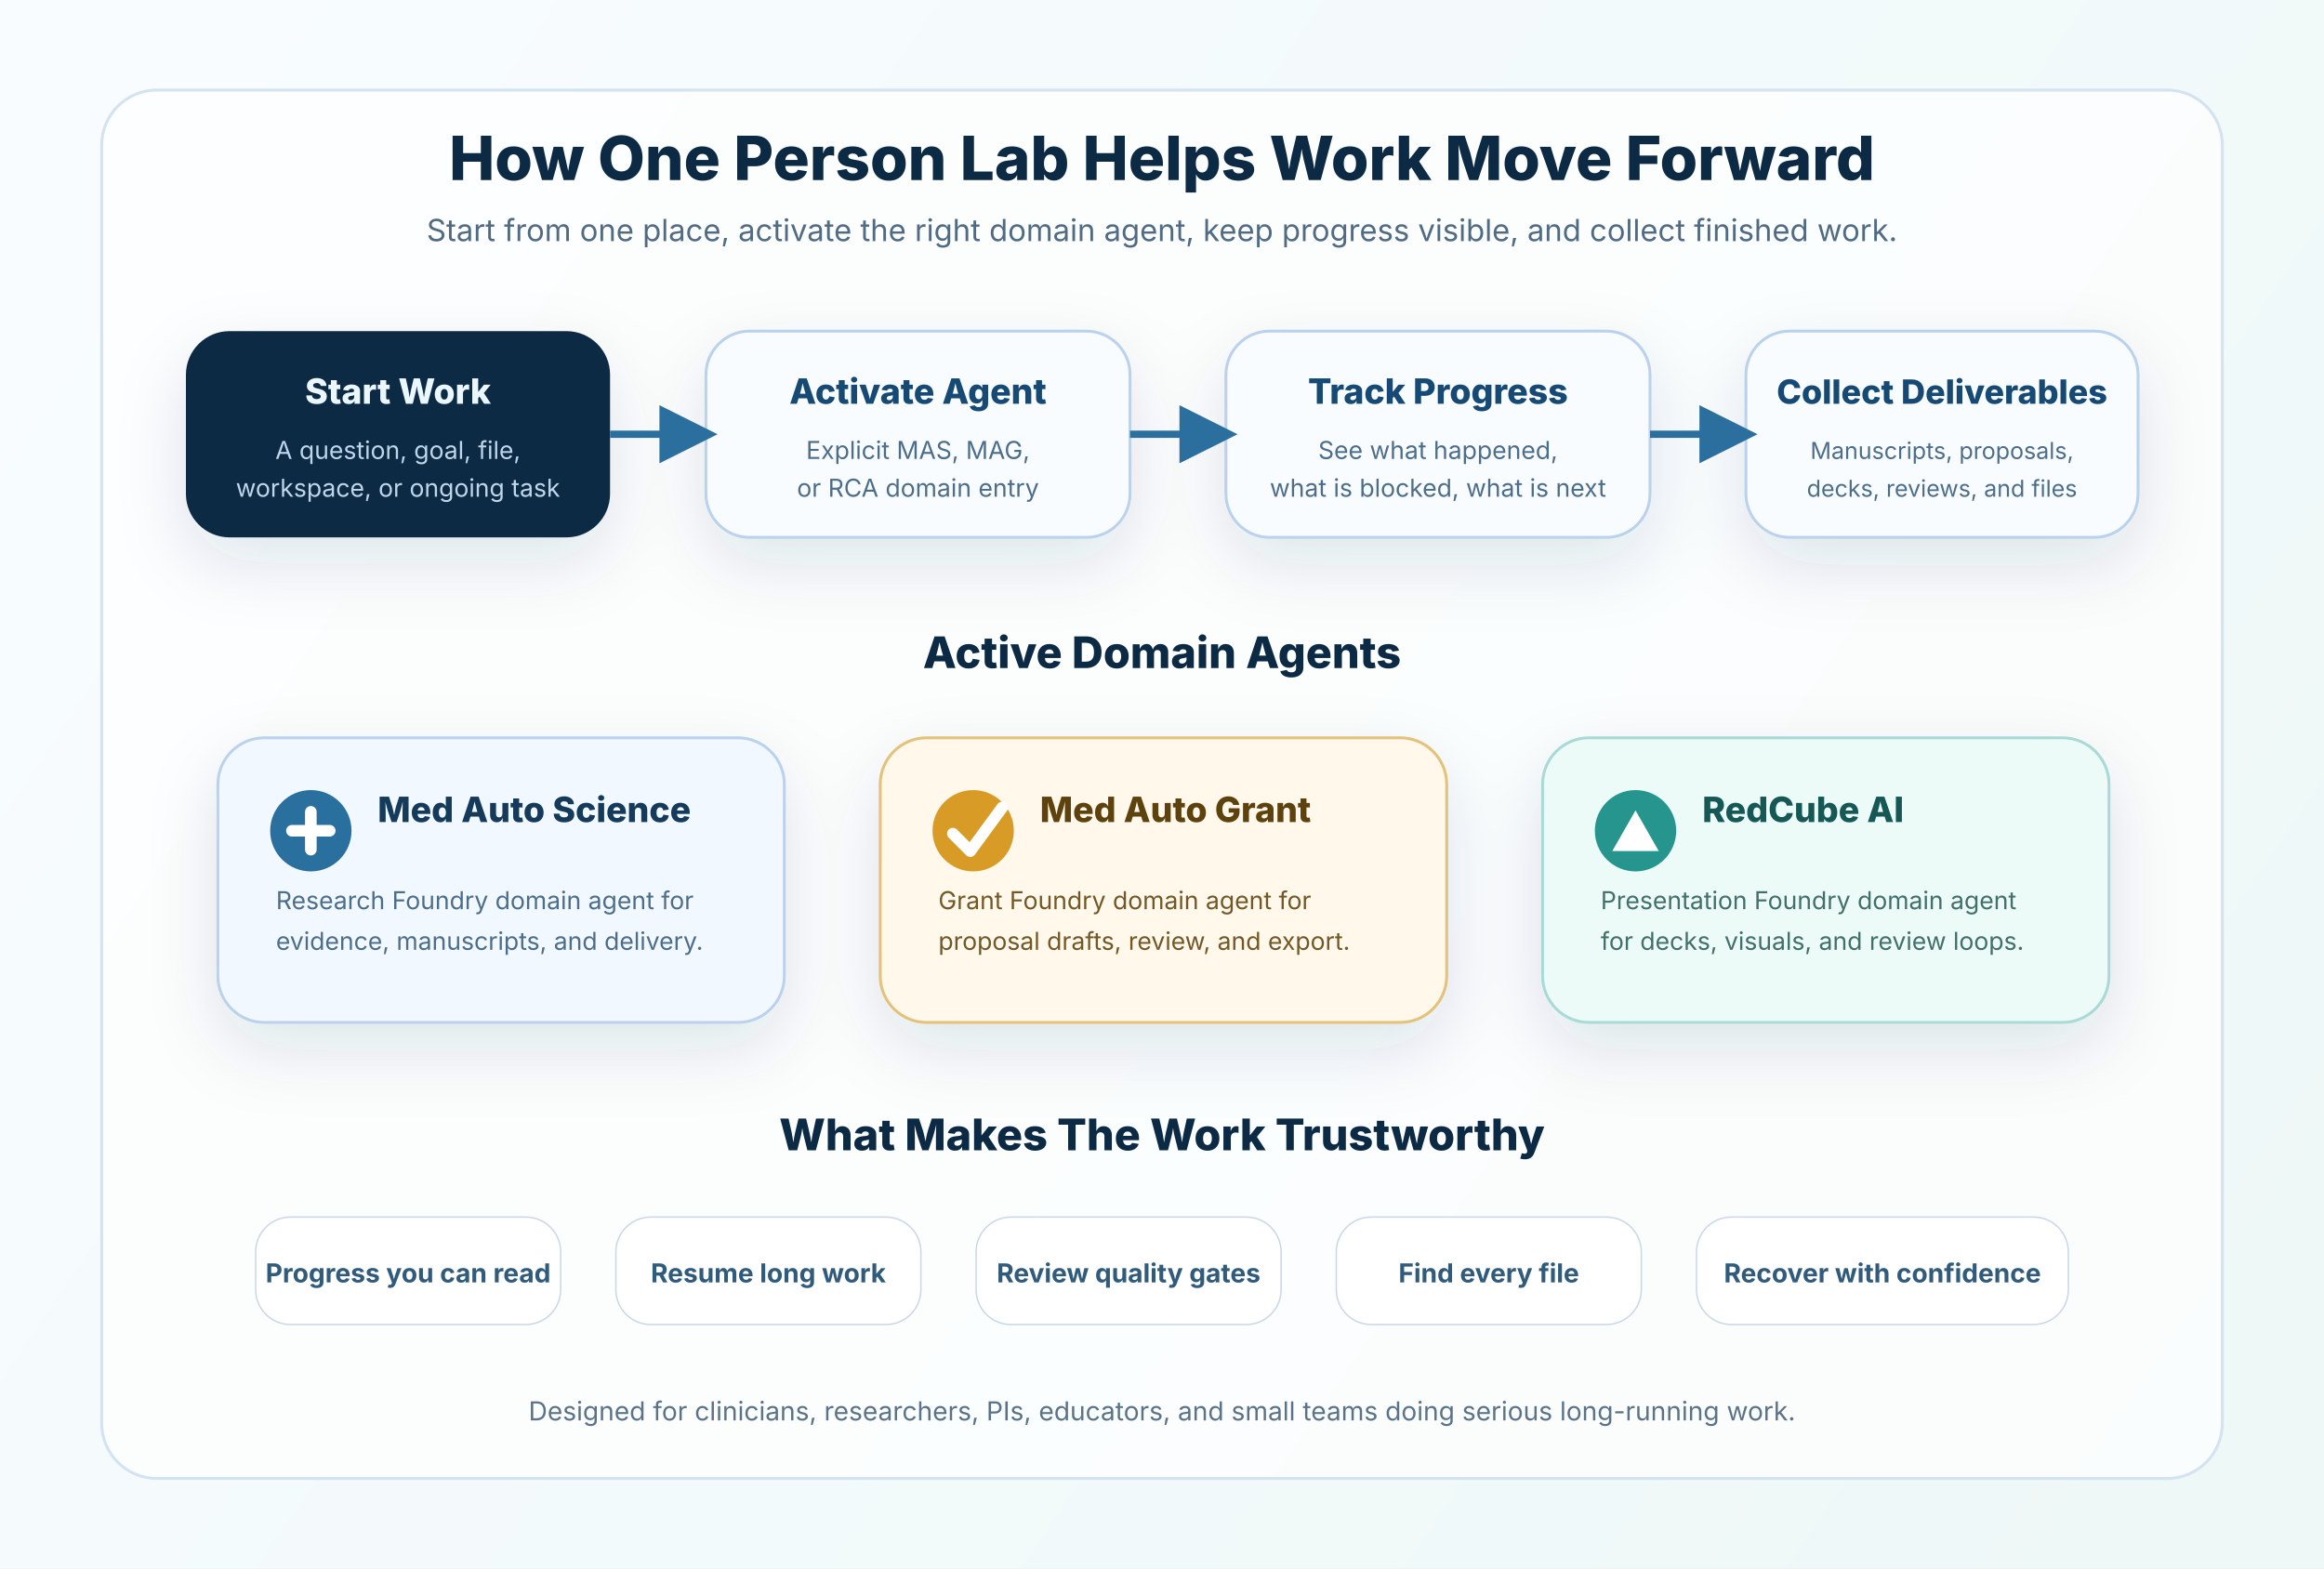
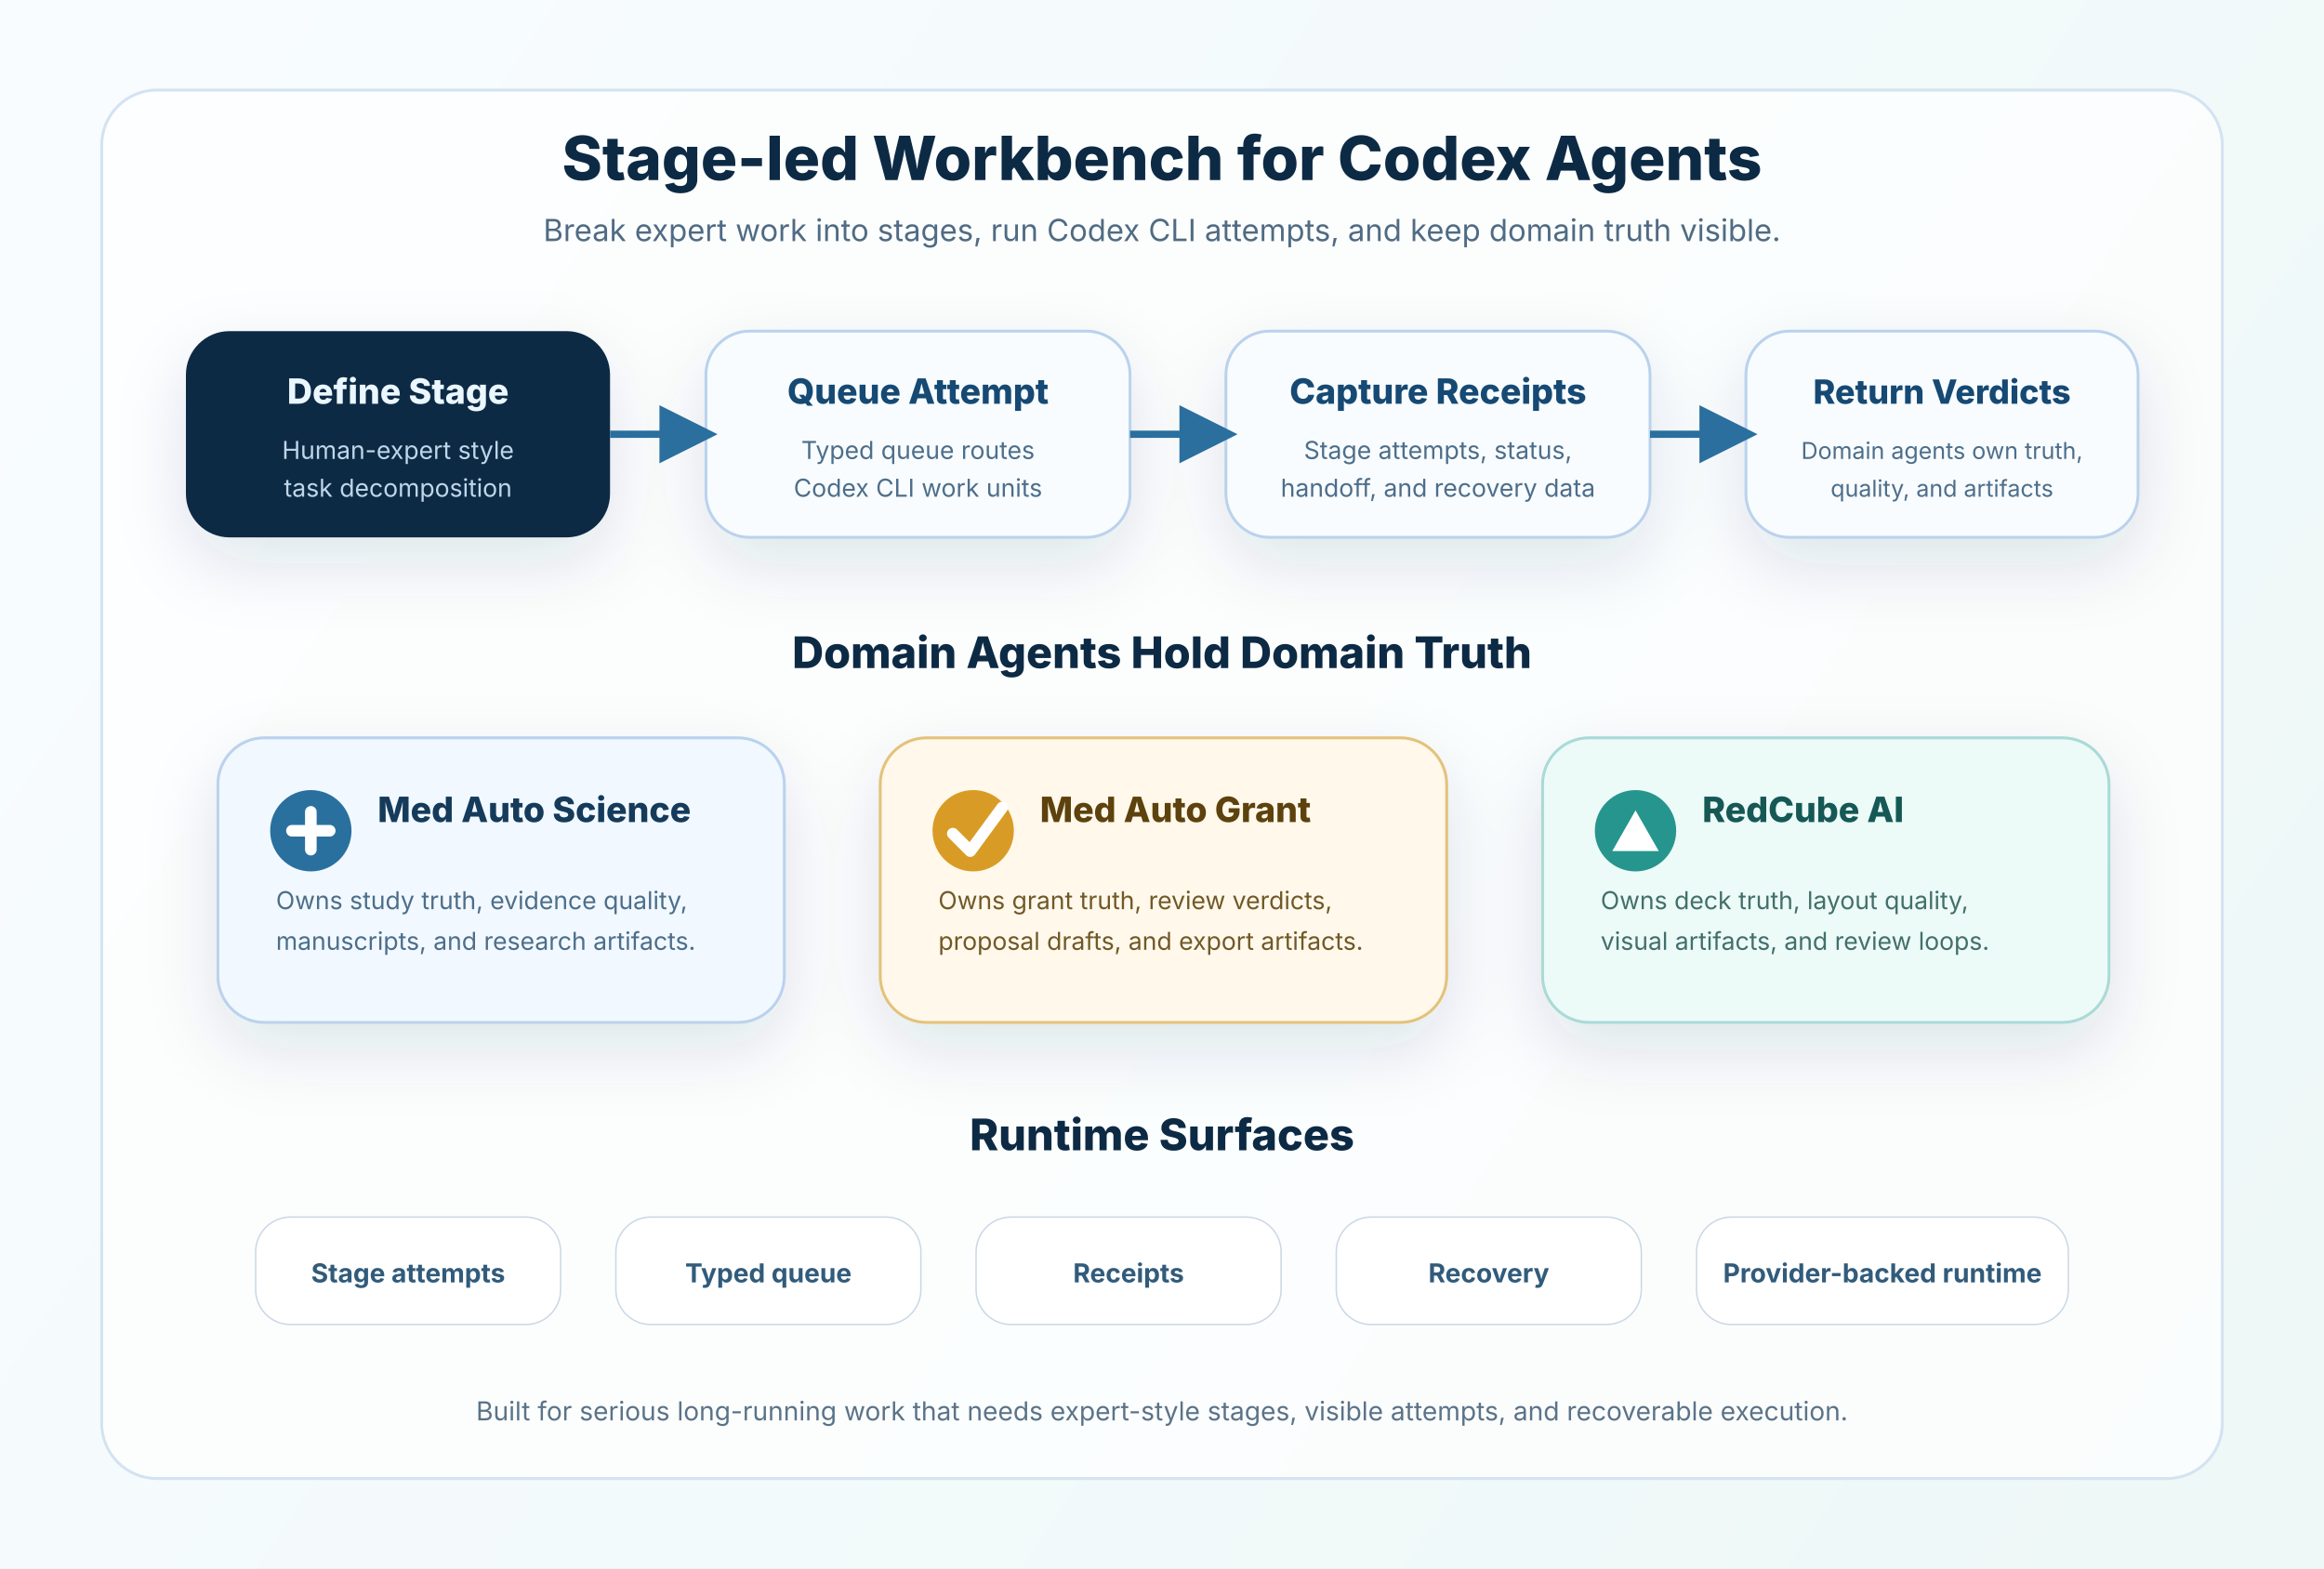
- <svg xmlns="http://www.w3.org/2000/svg" width="1600" height="1080" viewBox="0 0 1600 1080" fill="none" role="img" aria-label="One Person Lab workbench overview">
+ <svg xmlns="http://www.w3.org/2000/svg" width="1600" height="1080" viewBox="0 0 1600 1080" fill="none" role="img" aria-label="One Person Lab stage-led workbench overview">
  <defs>
    <linearGradient id="bg" x1="80" y1="60" x2="1520" y2="1040" gradientUnits="userSpaceOnUse">
      <stop offset="0" stop-color="#F8FCFF" />
      <stop offset="1" stop-color="#EEF8F7" />
    </linearGradient>
    <filter id="shadow" x="0" y="0" width="1600" height="1080" filterUnits="userSpaceOnUse" color-interpolation-filters="sRGB">
      <feDropShadow dx="0" dy="18" stdDeviation="24" flood-color="#173A5D" flood-opacity="0.12" />
    </filter>
    <marker id="arrow" viewBox="0 0 10 10" refX="8" refY="5" markerWidth="8" markerHeight="8" orient="auto-start-reverse">
      <path d="M0 0L10 5L0 10Z" fill="#2A6F9E" />
    </marker>
  </defs>
  <rect width="1600" height="1080" fill="url(#bg)" />
  <rect x="70" y="62" width="1460" height="956" rx="38" fill="#FFFFFF" fill-opacity="0.72" stroke="#D4E3F1" stroke-width="2" />
-   <text x="800" y="124" text-anchor="middle" fill="#0D2A45" font-family="Inter, Avenir Next, Helvetica, Arial, sans-serif" font-size="42" font-weight="800">How One Person Lab Helps Work Move Forward</text>
-   <text x="800" y="166" text-anchor="middle" fill="#506B83" font-family="Inter, Avenir Next, Helvetica, Arial, sans-serif" font-size="21">Start from one place, activate the right domain agent, keep progress visible, and collect finished work.</text>
+   <text x="800" y="124" text-anchor="middle" fill="#0D2A45" font-family="Inter, Avenir Next, Helvetica, Arial, sans-serif" font-size="42" font-weight="800">Stage-led Workbench for Codex Agents</text>
+   <text x="800" y="166" text-anchor="middle" fill="#506B83" font-family="Inter, Avenir Next, Helvetica, Arial, sans-serif" font-size="21">Break expert work into stages, run Codex CLI attempts, and keep domain truth visible.</text>
  <g filter="url(#shadow)">
    <rect x="128" y="228" width="292" height="142" rx="30" fill="#0D2A45" />
-     <text x="274" y="278" text-anchor="middle" fill="#EAF7FF" font-family="Inter, Avenir Next, Helvetica, Arial, sans-serif" font-size="24" font-weight="800">Start Work</text>
-     <text x="274" y="316" text-anchor="middle" fill="#BFD6EA" font-family="Inter, Avenir Next, Helvetica, Arial, sans-serif" font-size="17">A question, goal, file,</text>
-     <text x="274" y="342" text-anchor="middle" fill="#BFD6EA" font-family="Inter, Avenir Next, Helvetica, Arial, sans-serif" font-size="17">workspace, or ongoing task</text>
+     <text x="274" y="278" text-anchor="middle" fill="#EAF7FF" font-family="Inter, Avenir Next, Helvetica, Arial, sans-serif" font-size="24" font-weight="800">Define Stage</text>
+     <text x="274" y="316" text-anchor="middle" fill="#BFD6EA" font-family="Inter, Avenir Next, Helvetica, Arial, sans-serif" font-size="17">Human-expert style</text>
+     <text x="274" y="342" text-anchor="middle" fill="#BFD6EA" font-family="Inter, Avenir Next, Helvetica, Arial, sans-serif" font-size="17">task decomposition</text>
    <rect x="486" y="228" width="292" height="142" rx="30" fill="#F8FCFF" stroke="#BBD2EC" stroke-width="2" />
-     <text x="632" y="278" text-anchor="middle" fill="#174A73" font-family="Inter, Avenir Next, Helvetica, Arial, sans-serif" font-size="24" font-weight="800">Activate Agent</text>
-     <text x="632" y="316" text-anchor="middle" fill="#4D6E8A" font-family="Inter, Avenir Next, Helvetica, Arial, sans-serif" font-size="17">Explicit MAS, MAG,</text>
-     <text x="632" y="342" text-anchor="middle" fill="#4D6E8A" font-family="Inter, Avenir Next, Helvetica, Arial, sans-serif" font-size="17">or RCA domain entry</text>
+     <text x="632" y="278" text-anchor="middle" fill="#174A73" font-family="Inter, Avenir Next, Helvetica, Arial, sans-serif" font-size="24" font-weight="800">Queue Attempt</text>
+     <text x="632" y="316" text-anchor="middle" fill="#4D6E8A" font-family="Inter, Avenir Next, Helvetica, Arial, sans-serif" font-size="17">Typed queue routes</text>
+     <text x="632" y="342" text-anchor="middle" fill="#4D6E8A" font-family="Inter, Avenir Next, Helvetica, Arial, sans-serif" font-size="17">Codex CLI work units</text>
    <rect x="844" y="228" width="292" height="142" rx="30" fill="#F8FCFF" stroke="#BBD2EC" stroke-width="2" />
-     <text x="990" y="278" text-anchor="middle" fill="#174A73" font-family="Inter, Avenir Next, Helvetica, Arial, sans-serif" font-size="24" font-weight="800">Track Progress</text>
-     <text x="990" y="316" text-anchor="middle" fill="#4D6E8A" font-family="Inter, Avenir Next, Helvetica, Arial, sans-serif" font-size="17">See what happened,</text>
-     <text x="990" y="342" text-anchor="middle" fill="#4D6E8A" font-family="Inter, Avenir Next, Helvetica, Arial, sans-serif" font-size="17">what is blocked, what is next</text>
+     <text x="990" y="278" text-anchor="middle" fill="#174A73" font-family="Inter, Avenir Next, Helvetica, Arial, sans-serif" font-size="24" font-weight="800">Capture Receipts</text>
+     <text x="990" y="316" text-anchor="middle" fill="#4D6E8A" font-family="Inter, Avenir Next, Helvetica, Arial, sans-serif" font-size="17">Stage attempts, status,</text>
+     <text x="990" y="342" text-anchor="middle" fill="#4D6E8A" font-family="Inter, Avenir Next, Helvetica, Arial, sans-serif" font-size="17">handoff, and recovery data</text>
    <rect x="1202" y="228" width="270" height="142" rx="30" fill="#F8FCFF" stroke="#BBD2EC" stroke-width="2" />
-     <text x="1337" y="278" text-anchor="middle" fill="#174A73" font-family="Inter, Avenir Next, Helvetica, Arial, sans-serif" font-size="23" font-weight="800">Collect Deliverables</text>
-     <text x="1337" y="316" text-anchor="middle" fill="#4D6E8A" font-family="Inter, Avenir Next, Helvetica, Arial, sans-serif" font-size="16">Manuscripts, proposals,</text>
-     <text x="1337" y="342" text-anchor="middle" fill="#4D6E8A" font-family="Inter, Avenir Next, Helvetica, Arial, sans-serif" font-size="16">decks, reviews, and files</text>
+     <text x="1337" y="278" text-anchor="middle" fill="#174A73" font-family="Inter, Avenir Next, Helvetica, Arial, sans-serif" font-size="23" font-weight="800">Return Verdicts</text>
+     <text x="1337" y="316" text-anchor="middle" fill="#4D6E8A" font-family="Inter, Avenir Next, Helvetica, Arial, sans-serif" font-size="16">Domain agents own truth,</text>
+     <text x="1337" y="342" text-anchor="middle" fill="#4D6E8A" font-family="Inter, Avenir Next, Helvetica, Arial, sans-serif" font-size="16">quality, and artifacts</text>
  </g>
  <path d="M420 299H486" stroke="#2A6F9E" stroke-width="5" marker-end="url(#arrow)" />
  <path d="M778 299H844" stroke="#2A6F9E" stroke-width="5" marker-end="url(#arrow)" />
  <path d="M1136 299H1202" stroke="#2A6F9E" stroke-width="5" marker-end="url(#arrow)" />
-   <text x="800" y="460" text-anchor="middle" fill="#0D2A45" font-family="Inter, Avenir Next, Helvetica, Arial, sans-serif" font-size="30" font-weight="800">Active Domain Agents</text>
+   <text x="800" y="460" text-anchor="middle" fill="#0D2A45" font-family="Inter, Avenir Next, Helvetica, Arial, sans-serif" font-size="30" font-weight="800">Domain Agents Hold Domain Truth</text>
  <g filter="url(#shadow)">
    <rect x="150" y="508" width="390" height="196" rx="32" fill="#F1F8FF" stroke="#BBD2EC" stroke-width="2" />
    <circle cx="214" cy="572" r="28" fill="#2A6F9E" />
    <path d="M201 572H227M214 559V585" stroke="#FFFFFF" stroke-width="8" stroke-linecap="round" />
    <text x="260" y="566" fill="#123A5A" font-family="Inter, Avenir Next, Helvetica, Arial, sans-serif" font-size="24" font-weight="800">Med Auto Science</text>
-     <text x="190" y="626" fill="#4D6E8A" font-family="Inter, Avenir Next, Helvetica, Arial, sans-serif" font-size="17">Research Foundry domain agent for</text>
-     <text x="190" y="654" fill="#4D6E8A" font-family="Inter, Avenir Next, Helvetica, Arial, sans-serif" font-size="17">evidence, manuscripts, and delivery.</text>
+     <text x="190" y="626" fill="#4D6E8A" font-family="Inter, Avenir Next, Helvetica, Arial, sans-serif" font-size="17">Owns study truth, evidence quality,</text>
+     <text x="190" y="654" fill="#4D6E8A" font-family="Inter, Avenir Next, Helvetica, Arial, sans-serif" font-size="17">manuscripts, and research artifacts.</text>
    <rect x="606" y="508" width="390" height="196" rx="32" fill="#FFF8EB" stroke="#E3C27B" stroke-width="2" />
    <circle cx="670" cy="572" r="28" fill="#D89C27" />
    <path d="M656 574L668 586L690 556" stroke="#FFFFFF" stroke-width="8" stroke-linecap="round" stroke-linejoin="round" />
    <text x="716" y="566" fill="#5D4210" font-family="Inter, Avenir Next, Helvetica, Arial, sans-serif" font-size="24" font-weight="800">Med Auto Grant</text>
-     <text x="646" y="626" fill="#715928" font-family="Inter, Avenir Next, Helvetica, Arial, sans-serif" font-size="17">Grant Foundry domain agent for</text>
-     <text x="646" y="654" fill="#715928" font-family="Inter, Avenir Next, Helvetica, Arial, sans-serif" font-size="17">proposal drafts, review, and export.</text>
+     <text x="646" y="626" fill="#715928" font-family="Inter, Avenir Next, Helvetica, Arial, sans-serif" font-size="17">Owns grant truth, review verdicts,</text>
+     <text x="646" y="654" fill="#715928" font-family="Inter, Avenir Next, Helvetica, Arial, sans-serif" font-size="17">proposal drafts, and export artifacts.</text>
    <rect x="1062" y="508" width="390" height="196" rx="32" fill="#ECFAF8" stroke="#AADAD6" stroke-width="2" />
    <circle cx="1126" cy="572" r="28" fill="#27958E" />
    <path d="M1110 586L1126 558L1142 586H1110Z" fill="#FFFFFF" />
    <text x="1172" y="566" fill="#125854" font-family="Inter, Avenir Next, Helvetica, Arial, sans-serif" font-size="24" font-weight="800">RedCube AI</text>
-     <text x="1102" y="626" fill="#426F6B" font-family="Inter, Avenir Next, Helvetica, Arial, sans-serif" font-size="17">Presentation Foundry domain agent</text>
-     <text x="1102" y="654" fill="#426F6B" font-family="Inter, Avenir Next, Helvetica, Arial, sans-serif" font-size="17">for decks, visuals, and review loops.</text>
+     <text x="1102" y="626" fill="#426F6B" font-family="Inter, Avenir Next, Helvetica, Arial, sans-serif" font-size="17">Owns deck truth, layout quality,</text>
+     <text x="1102" y="654" fill="#426F6B" font-family="Inter, Avenir Next, Helvetica, Arial, sans-serif" font-size="17">visual artifacts, and review loops.</text>
  </g>
-   <text x="800" y="792" text-anchor="middle" fill="#0D2A45" font-family="Inter, Avenir Next, Helvetica, Arial, sans-serif" font-size="30" font-weight="800">What Makes The Work Trustworthy</text>
+   <text x="800" y="792" text-anchor="middle" fill="#0D2A45" font-family="Inter, Avenir Next, Helvetica, Arial, sans-serif" font-size="30" font-weight="800">Runtime Surfaces</text>
  <g font-family="Inter, Avenir Next, Helvetica, Arial, sans-serif" font-size="18" font-weight="700">
    <rect x="176" y="838" width="210" height="74" rx="24" fill="#FFFFFF" stroke="#CAD8E6" />
-     <text x="281" y="883" text-anchor="middle" fill="#315B7B">Progress you can read</text>
+     <text x="281" y="883" text-anchor="middle" fill="#315B7B">Stage attempts</text>
    <rect x="424" y="838" width="210" height="74" rx="24" fill="#FFFFFF" stroke="#CAD8E6" />
-     <text x="529" y="883" text-anchor="middle" fill="#315B7B">Resume long work</text>
+     <text x="529" y="883" text-anchor="middle" fill="#315B7B">Typed queue</text>
    <rect x="672" y="838" width="210" height="74" rx="24" fill="#FFFFFF" stroke="#CAD8E6" />
-     <text x="777" y="883" text-anchor="middle" fill="#315B7B">Review quality gates</text>
+     <text x="777" y="883" text-anchor="middle" fill="#315B7B">Receipts</text>
    <rect x="920" y="838" width="210" height="74" rx="24" fill="#FFFFFF" stroke="#CAD8E6" />
-     <text x="1025" y="883" text-anchor="middle" fill="#315B7B">Find every file</text>
+     <text x="1025" y="883" text-anchor="middle" fill="#315B7B">Recovery</text>
    <rect x="1168" y="838" width="256" height="74" rx="24" fill="#FFFFFF" stroke="#CAD8E6" />
-     <text x="1296" y="883" text-anchor="middle" fill="#315B7B">Recover with confidence</text>
+     <text x="1296" y="883" text-anchor="middle" fill="#315B7B">Provider-backed runtime</text>
  </g>
-   <text x="800" y="978" text-anchor="middle" fill="#5B7388" font-family="Inter, Avenir Next, Helvetica, Arial, sans-serif" font-size="18">Designed for clinicians, researchers, PIs, educators, and small teams doing serious long-running work.</text>
+   <text x="800" y="978" text-anchor="middle" fill="#5B7388" font-family="Inter, Avenir Next, Helvetica, Arial, sans-serif" font-size="18">Built for serious long-running work that needs expert-style stages, visible attempts, and recoverable execution.</text>
</svg>
